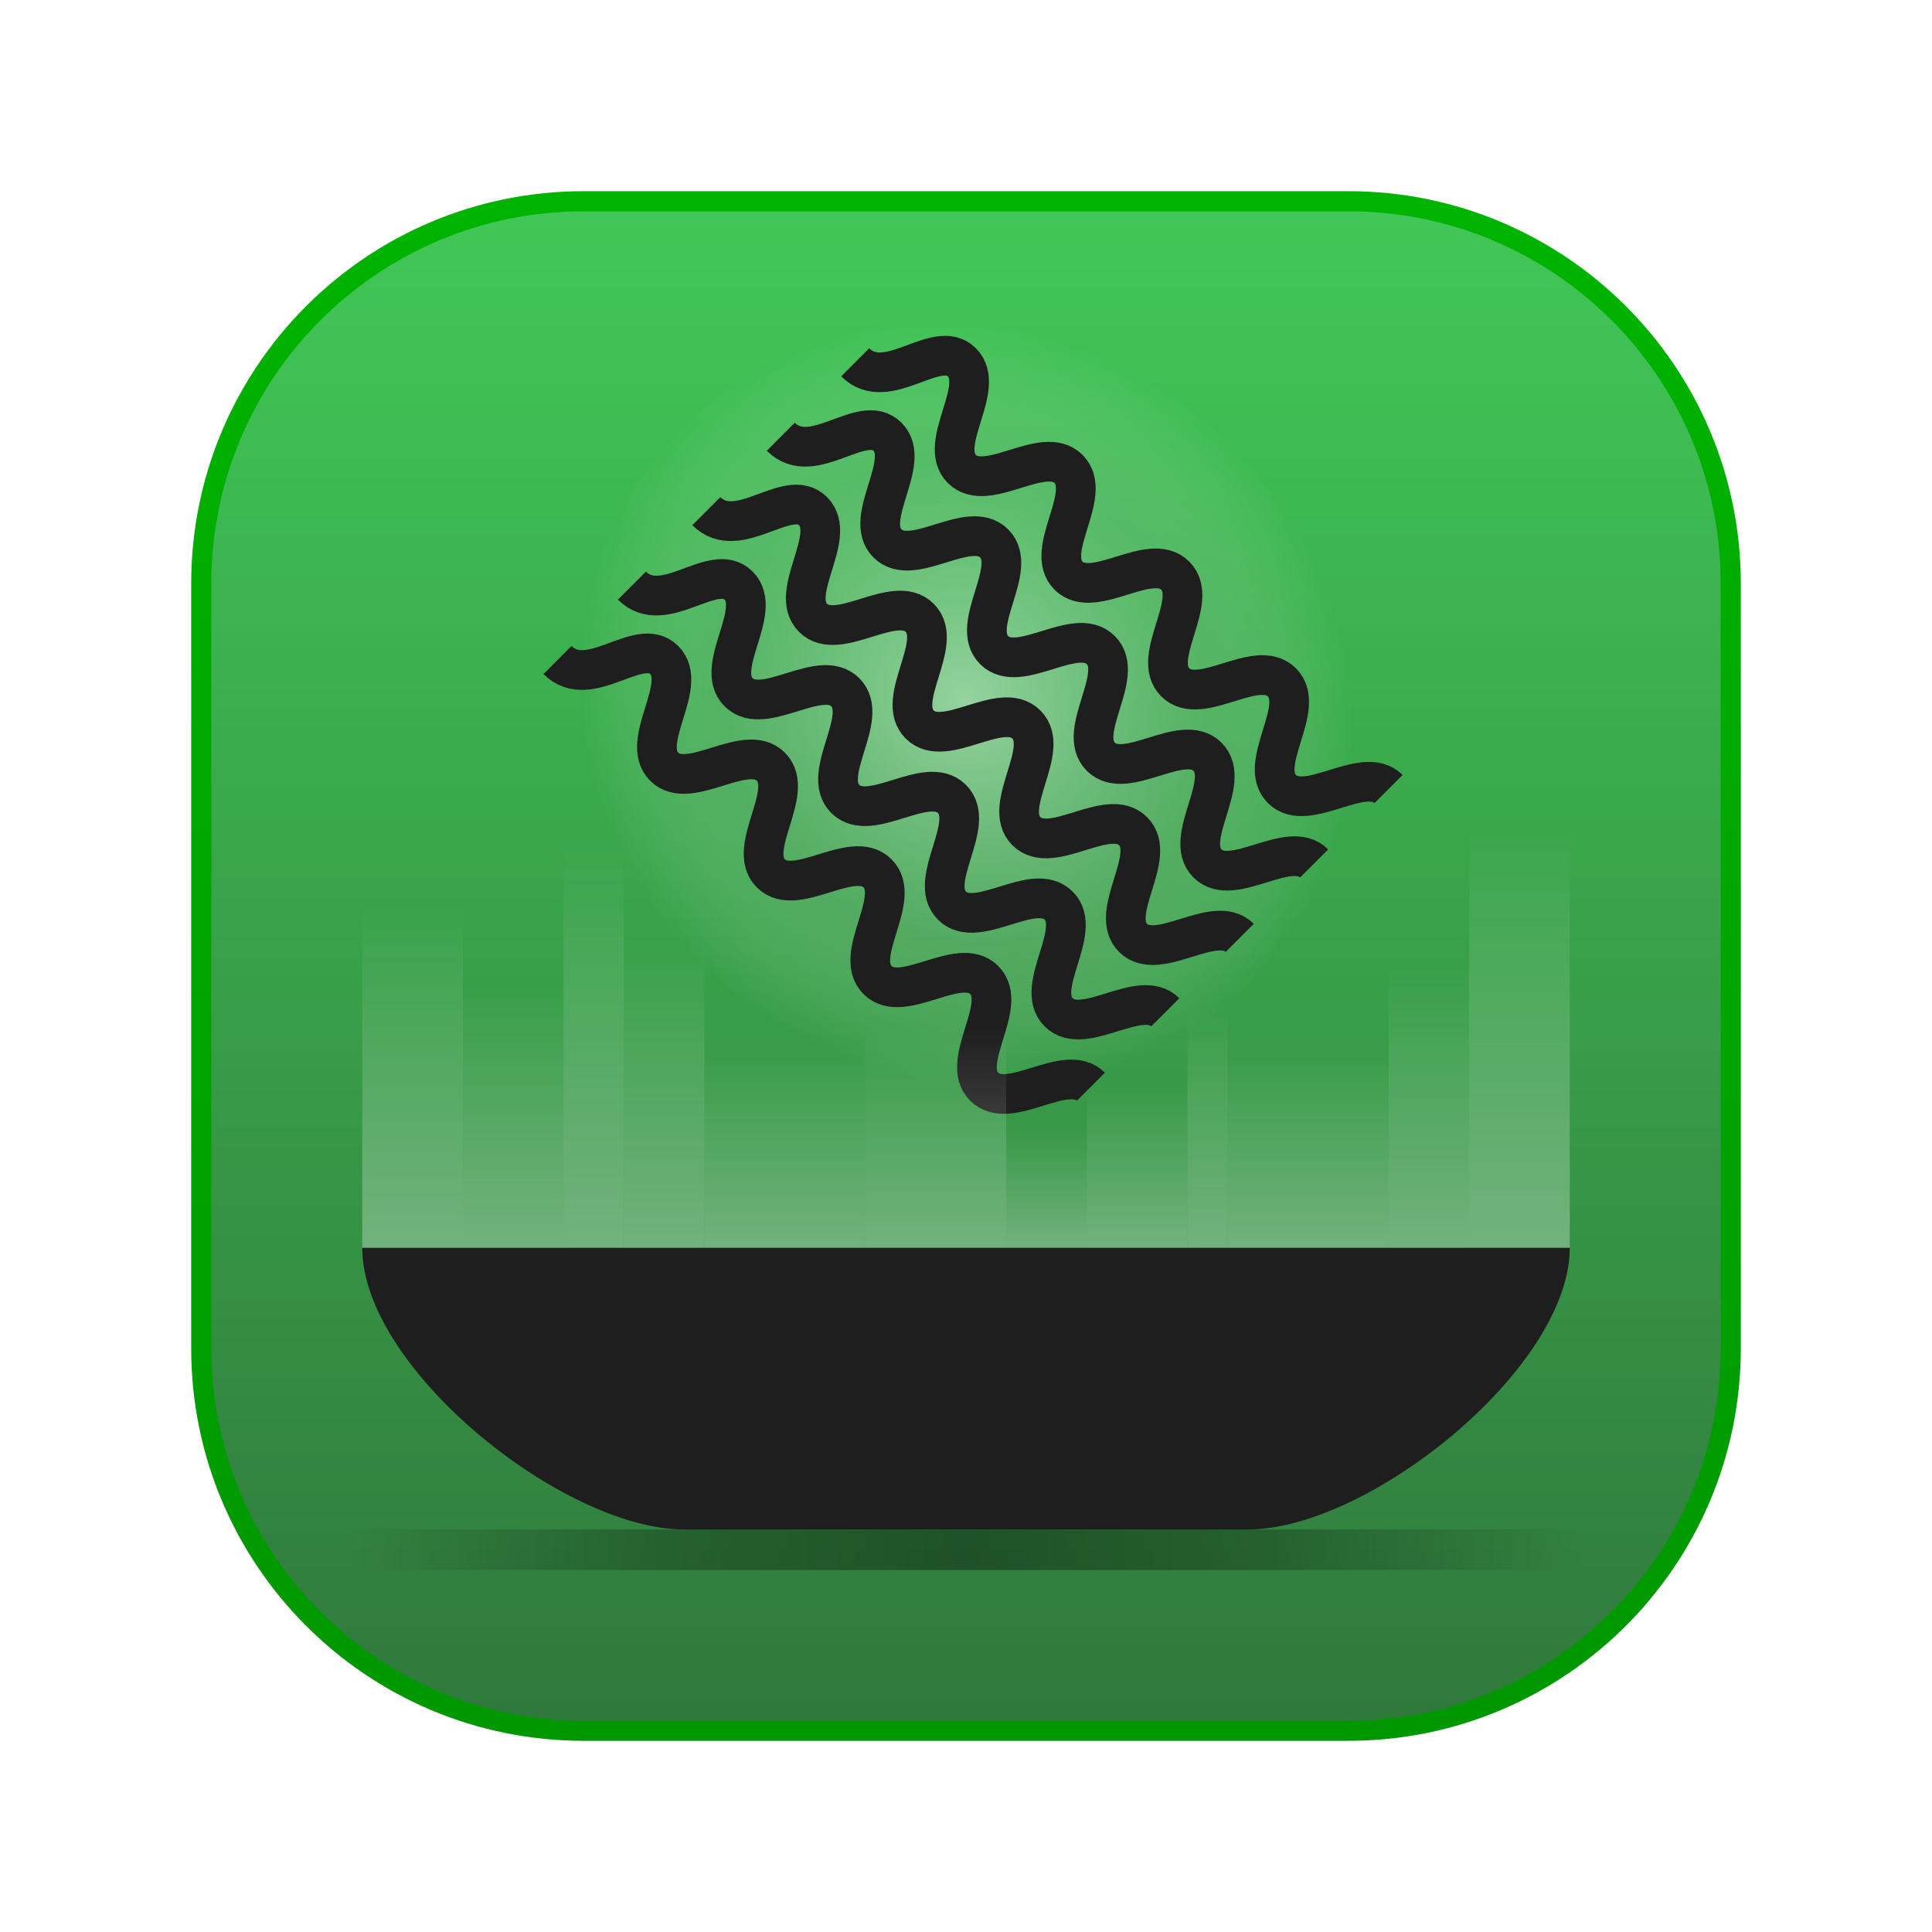
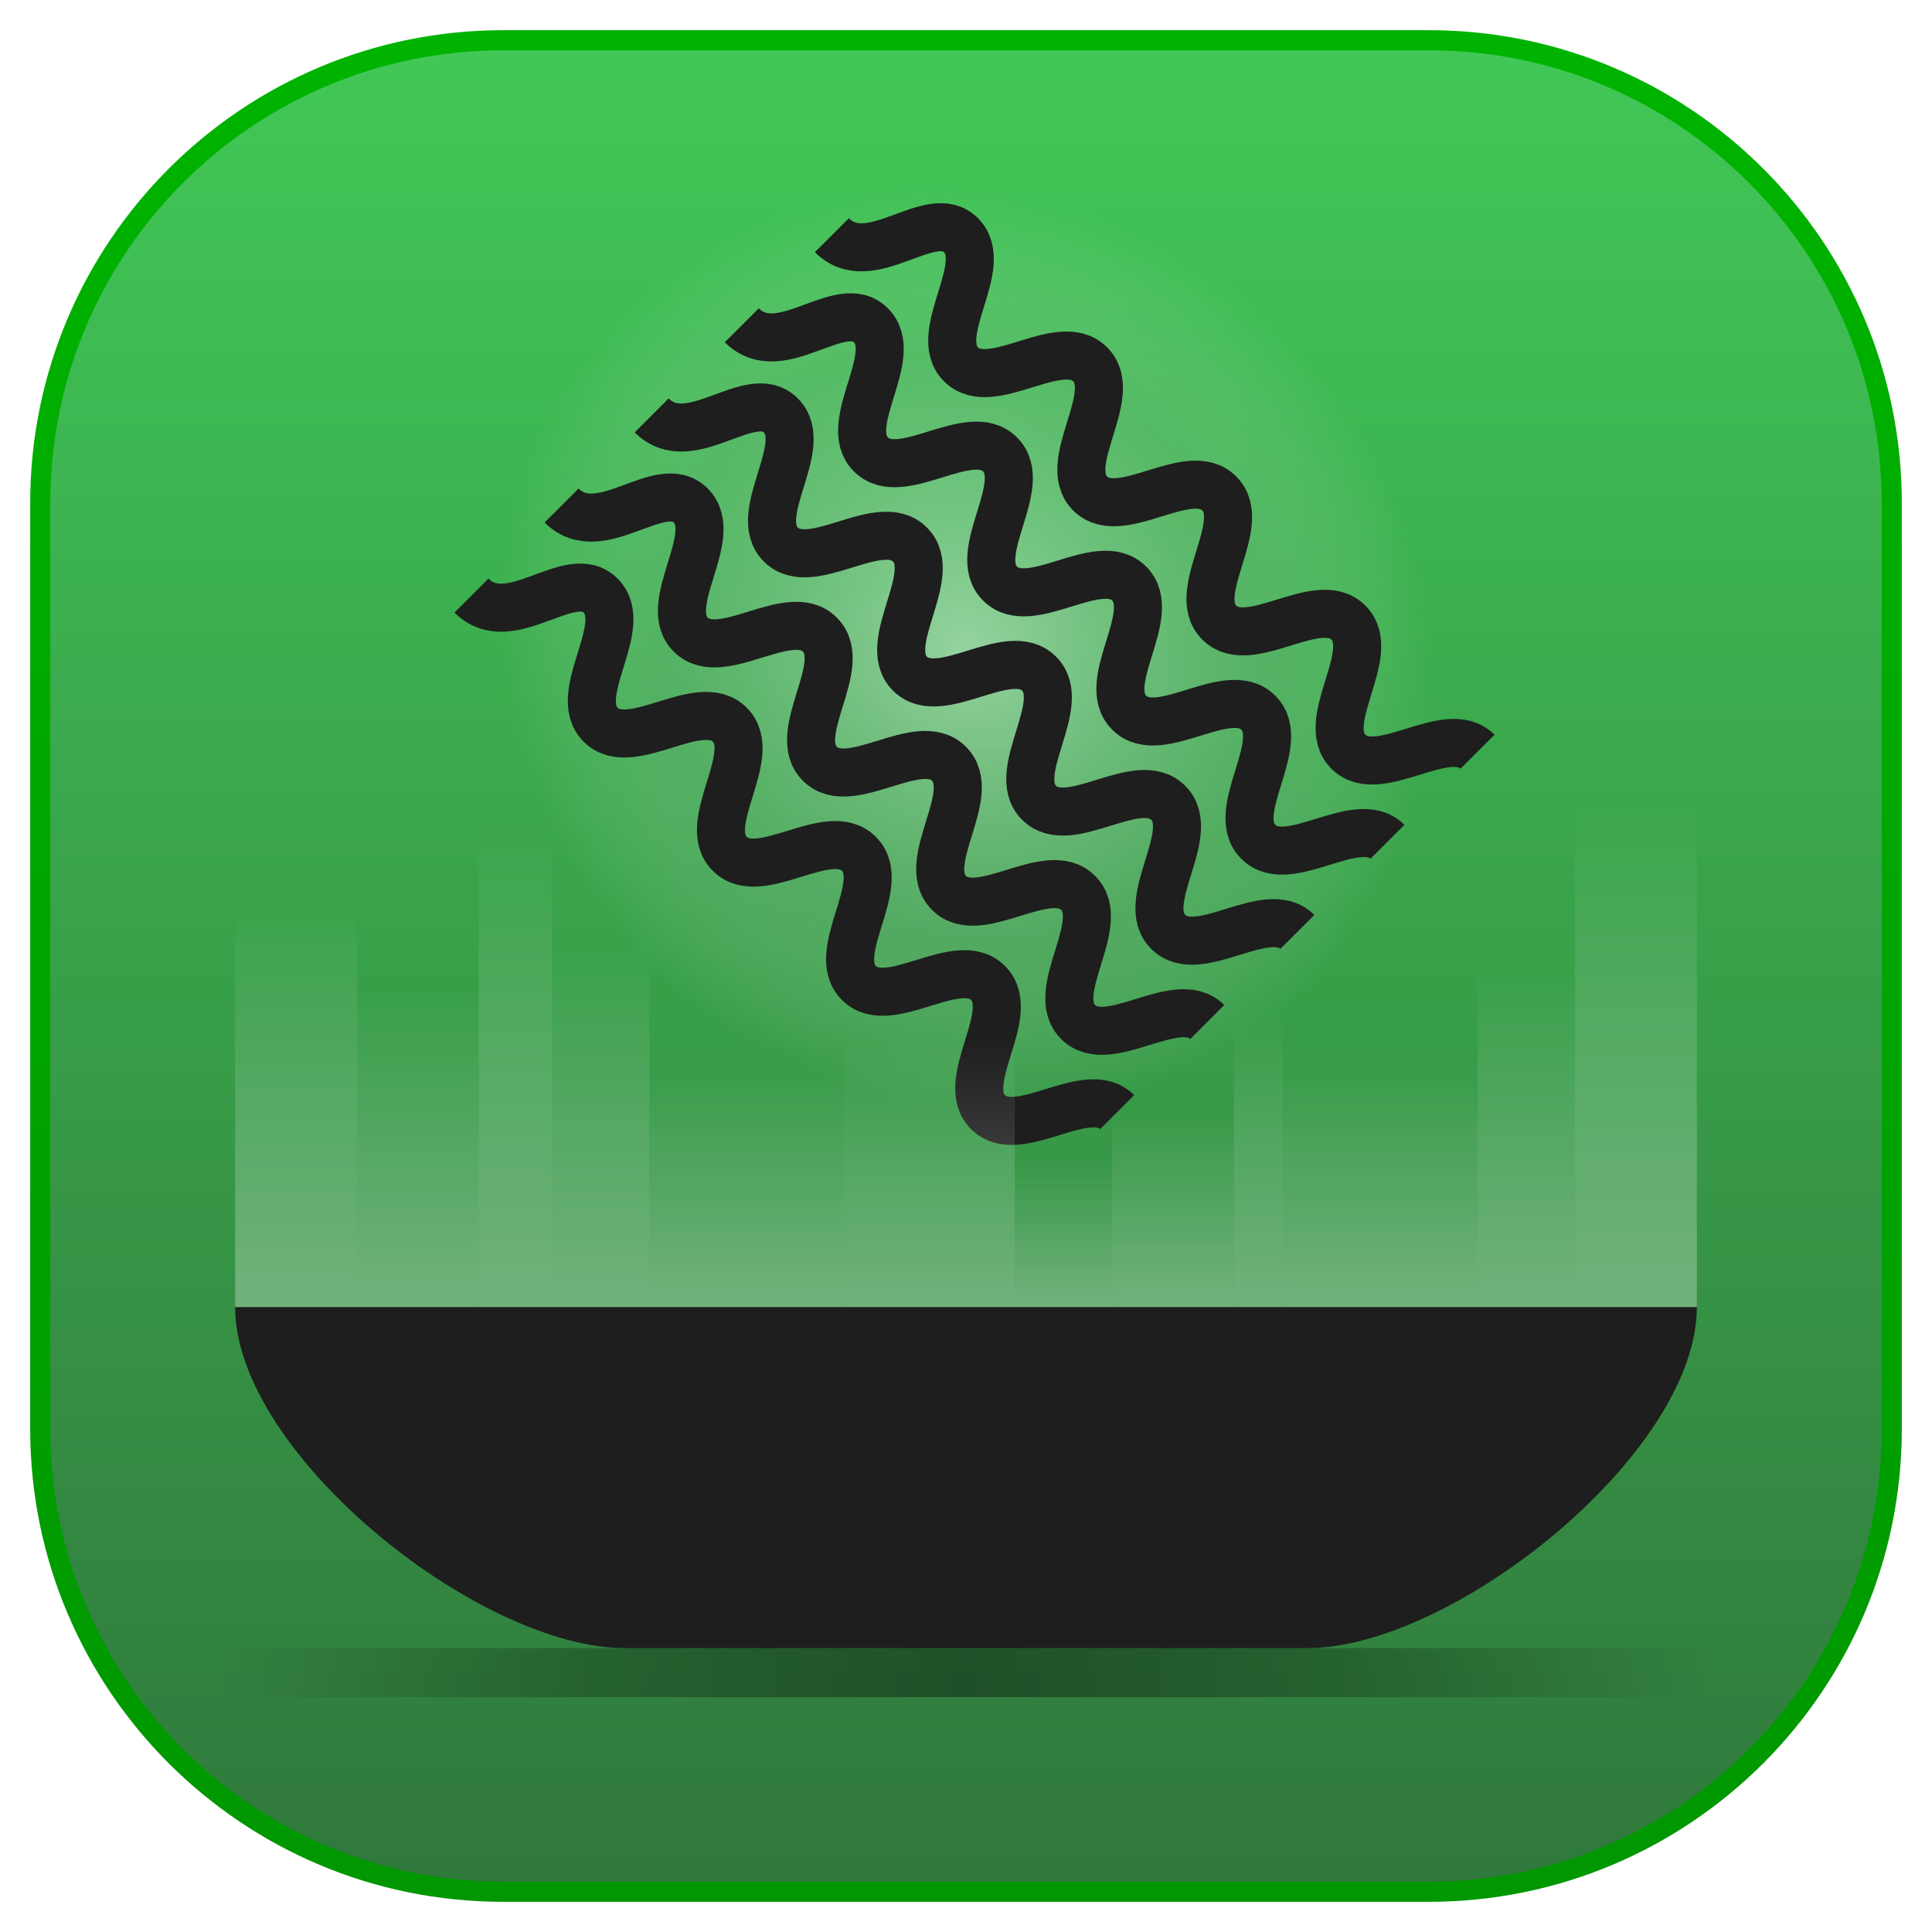
<svg xmlns="http://www.w3.org/2000/svg" xmlns:xlink="http://www.w3.org/1999/xlink" width="480" height="480" id="svg2" version="1.1">
  <defs id="defs4">
    <linearGradient id="linearGradient4303">
      <stop style="stop-color:#ffffff;stop-opacity:0.302" offset="0" id="stop4305" />
      <stop style="stop-color:#ffffff;stop-opacity:0;" offset="1" id="stop4307" />
    </linearGradient>
    <linearGradient id="linearGradient3923">
      <stop style="stop-color:#000000;stop-opacity:0.376;" offset="0" id="stop3925" />
      <stop id="stop4050" offset="0.5" style="stop-color:#000000;stop-opacity:0.251;" />
      <stop style="stop-color:#000000;stop-opacity:0;" offset="1" id="stop3927" />
    </linearGradient>
    <linearGradient id="linearGradient3895">
      <stop id="stop3897" offset="0" style="stop-color:#ffffff;stop-opacity:0.462;" />
      <stop style="stop-color:#9bc2a2;stop-opacity:0.251;" offset="0.643" id="stop3899" />
      <stop id="stop3901" offset="1" style="stop-color:#ffffff;stop-opacity:0" />
    </linearGradient>
    <linearGradient id="linearGradient3883">
      <stop style="stop-color:#ffffff;stop-opacity:0.462;" offset="0" id="stop3885" />
      <stop id="stop3891" offset="0.641" style="stop-color:#9bc2a2;stop-opacity:0.251;" />
      <stop style="stop-color:#ffffff;stop-opacity:0" offset="1" id="stop3887" />
    </linearGradient>
    <linearGradient id="linearGradient3873">
      <stop style="stop-color:#41c857;stop-opacity:1;" offset="0" id="stop3875" />
      <stop style="stop-color:#30783c;stop-opacity:1" offset="1" id="stop3877" />
    </linearGradient>
    <linearGradient id="linearGradient4023">
      <stop style="stop-color:#9ce1a8;stop-opacity:1" offset="0" id="stop4025" />
      <stop style="stop-color:#41c857;stop-opacity:1" offset="1" id="stop4027" />
    </linearGradient>
    <linearGradient id="linearGradient4015">
      <stop style="stop-color:#009600;stop-opacity:1" offset="0" id="stop4017" />
      <stop style="stop-color:#00b400;stop-opacity:1" offset="1" id="stop4019" />
    </linearGradient>
    <linearGradient id="linearGradient4007">
      <stop style="stop-color:#1e1e1e;stop-opacity:1;" offset="0" id="stop4009" />
      <stop style="stop-color:#323232;stop-opacity:1;" offset="1" id="stop4011" />
    </linearGradient>
-     <linearGradient xlink:href="#linearGradient4015" id="linearGradient4021" x1="240" y1="1012.362" x2="240" y2="612.362" gradientUnits="userSpaceOnUse" />
-     <linearGradient xlink:href="#linearGradient3873" id="linearGradient3879" x1="190" y1="622.362" x2="190" y2="1002.362" gradientUnits="userSpaceOnUse" />
+     <linearGradient xlink:href="#linearGradient4015" id="linearGradient4021" x1="240" y1="1012.362" x2="240" y2="612.362" gradientUnits="userSpaceOnUse" gradientTransform="matrix(1.210526,0,0,1.210526,-50.52631,-171.0236)" />
+     <linearGradient xlink:href="#linearGradient3873" id="linearGradient3879" x1="190" y1="622.362" x2="190" y2="1002.362" gradientUnits="userSpaceOnUse" gradientTransform="matrix(1.210526,0,0,1.210526,-50.52631,-171.0236)" />
    <radialGradient xlink:href="#linearGradient3895" id="radialGradient3893" gradientUnits="userSpaceOnUse" gradientTransform="matrix(1.235093,-0.07612276,0.07089426,1.15026,-71.46856,-11.72848)" cx="235.831" cy="186.647" fx="235.831" fy="186.647" r="80" />
-     <radialGradient xlink:href="#linearGradient3923" id="radialGradient3929" cx="261.312" cy="953.407" fx="261.312" fy="953.407" r="136" gradientTransform="matrix(1.12523,0,0,2.630058,-54.03661,-1550.118)" gradientUnits="userSpaceOnUse" />
+     <radialGradient xlink:href="#linearGradient3923" id="radialGradient3929" cx="261.312" cy="953.407" fx="261.312" fy="953.407" r="136" gradientTransform="matrix(1.36212,0,0,3.183754,-115.939,-2047.482)" gradientUnits="userSpaceOnUse" />
    <radialGradient xlink:href="#linearGradient3923-2" id="radialGradient3929-0" cx="261.312" cy="953.407" fx="261.312" fy="953.407" r="136" gradientTransform="matrix(1,0,0,0.5223869,-7.3125,455.3149)" gradientUnits="userSpaceOnUse" />
    <linearGradient id="linearGradient3923-2">
      <stop style="stop-color:#000000;stop-opacity:0.502;" offset="0" id="stop3925-1" />
      <stop id="stop4052" offset="0.5" style="stop-color:#000000;stop-opacity:0.251;" />
      <stop style="stop-color:#000000;stop-opacity:0;" offset="1" id="stop3927-0" />
    </linearGradient>
    <radialGradient r="136" fy="953.407" fx="261.312" cy="953.407" cx="261.312" gradientTransform="matrix(0.8556,0,0,0.5223869,2.068335,457.277)" gradientUnits="userSpaceOnUse" id="radialGradient3946-6" xlink:href="#linearGradient3923-2-2" />
    <linearGradient id="linearGradient3923-2-2">
      <stop style="stop-color:#000000;stop-opacity:0.502;" offset="0" id="stop3925-1-7" />
      <stop id="stop4054" offset="0.5" style="stop-color:#000000;stop-opacity:0.251;" />
      <stop style="stop-color:#000000;stop-opacity:0;" offset="1" id="stop3927-0-5" />
    </linearGradient>
    <radialGradient r="136" fy="953.407" fx="261.312" cy="953.407" cx="261.312" gradientTransform="matrix(0.7510668,0,0,0.5223869,45.59176,459.2525)" gradientUnits="userSpaceOnUse" id="radialGradient3980-5" xlink:href="#linearGradient3923-2-2-2" />
    <linearGradient id="linearGradient3923-2-2-2">
      <stop style="stop-color:#000000;stop-opacity:0.502;" offset="0" id="stop3925-1-7-0" />
      <stop style="stop-color:#000000;stop-opacity:0;" offset="1" id="stop3927-0-5-9" />
    </linearGradient>
    <radialGradient r="136" fy="953.407" fx="261.312" cy="953.407" cx="261.312" gradientTransform="matrix(0.7510668,0,0,0.5223869,45.59176,459.2525)" gradientUnits="userSpaceOnUse" id="radialGradient3980-7" xlink:href="#linearGradient3923-2-2-4" />
    <linearGradient id="linearGradient3923-2-2-4">
      <stop style="stop-color:#000000;stop-opacity:0.502;" offset="0" id="stop3925-1-7-2" />
      <stop id="stop4056" offset="0.5" style="stop-color:#000000;stop-opacity:0.251;" />
      <stop style="stop-color:#000000;stop-opacity:0;" offset="1" id="stop3927-0-5-7" />
    </linearGradient>
    <radialGradient r="136" fy="953.407" fx="261.312" cy="953.407" cx="261.312" gradientTransform="matrix(0.7510668,0,0,0.5223869,38.83006,463.1808)" gradientUnits="userSpaceOnUse" id="radialGradient4014-8-4" xlink:href="#linearGradient3923-2-2-4-6" />
    <linearGradient id="linearGradient3923-2-2-4-6">
      <stop style="stop-color:#000000;stop-opacity:0.502;" offset="0" id="stop3925-1-7-2-6" />
      <stop id="stop4056-3" offset="0.5" style="stop-color:#000000;stop-opacity:0.251;" />
      <stop style="stop-color:#000000;stop-opacity:0;" offset="1" id="stop3927-0-5-7-8" />
    </linearGradient>
    <radialGradient r="136" fy="953.407" fx="261.312" cy="953.407" cx="261.312" gradientTransform="matrix(0.7075195,0,0,0.5223869,53.89364,465.3114)" gradientUnits="userSpaceOnUse" id="radialGradient4074-8" xlink:href="#linearGradient3923-2-2-4-6-8" />
    <linearGradient id="linearGradient3923-2-2-4-6-8">
      <stop style="stop-color:#000000;stop-opacity:0.502;" offset="0" id="stop3925-1-7-2-6-6" />
      <stop id="stop4056-3-1" offset="0.5" style="stop-color:#000000;stop-opacity:0.251;" />
      <stop style="stop-color:#000000;stop-opacity:0;" offset="1" id="stop3927-0-5-7-8-7" />
    </linearGradient>
    <radialGradient r="136" fy="953.407" fx="261.312" cy="953.407" cx="261.312" gradientTransform="matrix(0.6405676,0,0,0.5223869,60.4945,467.3072)" gradientUnits="userSpaceOnUse" id="radialGradient4111-3" xlink:href="#linearGradient3923-2-2-4-6-8-9" />
    <linearGradient id="linearGradient3923-2-2-4-6-8-9">
      <stop style="stop-color:#000000;stop-opacity:0.502;" offset="0" id="stop3925-1-7-2-6-6-2" />
      <stop id="stop4056-3-1-3" offset="0.5" style="stop-color:#000000;stop-opacity:0.251;" />
      <stop style="stop-color:#000000;stop-opacity:0;" offset="1" id="stop3927-0-5-7-8-7-8" />
    </linearGradient>
    <radialGradient r="136" fy="953.407" fx="261.312" cy="953.407" cx="261.312" gradientTransform="matrix(0.6405676,0,0,0.5223869,60.4945,467.3072)" gradientUnits="userSpaceOnUse" id="radialGradient4111-0" xlink:href="#linearGradient3923-2-2-4-6-8-0" />
    <linearGradient id="linearGradient3923-2-2-4-6-8-0">
      <stop style="stop-color:#000000;stop-opacity:0.502;" offset="0" id="stop3925-1-7-2-6-6-3" />
      <stop id="stop4056-3-1-36" offset="0.5" style="stop-color:#000000;stop-opacity:0.251;" />
      <stop style="stop-color:#000000;stop-opacity:0;" offset="1" id="stop3927-0-5-7-8-7-0" />
    </linearGradient>
    <radialGradient r="136" fy="953.407" fx="261.312" cy="953.407" cx="261.312" gradientTransform="matrix(0.3676471,0,0,0.5223869,134.106,471.3094)" gradientUnits="userSpaceOnUse" id="radialGradient4148-5-2" xlink:href="#linearGradient3923-2-2-4-6-8-0-0" />
    <linearGradient id="linearGradient3923-2-2-4-6-8-0-0">
      <stop style="stop-color:#000000;stop-opacity:0.502;" offset="0" id="stop3925-1-7-2-6-6-3-0" />
      <stop id="stop4056-3-1-36-4" offset="0.5" style="stop-color:#000000;stop-opacity:0.251;" />
      <stop style="stop-color:#000000;stop-opacity:0;" offset="1" id="stop3927-0-5-7-8-7-0-7" />
    </linearGradient>
    <radialGradient r="136" fy="953.407" fx="261.312" cy="953.407" cx="261.312" gradientTransform="matrix(0.3676471,0,0,0.5223869,142.2171,473.3039)" gradientUnits="userSpaceOnUse" id="radialGradient4204-4" xlink:href="#linearGradient3923-2-2-4-6-8-0-0-8" />
    <linearGradient id="linearGradient3923-2-2-4-6-8-0-0-8">
      <stop style="stop-color:#000000;stop-opacity:0.502;" offset="0" id="stop3925-1-7-2-6-6-3-0-1" />
      <stop id="stop4056-3-1-36-4-3" offset="0.5" style="stop-color:#000000;stop-opacity:0.251;" />
      <stop style="stop-color:#000000;stop-opacity:0;" offset="1" id="stop3927-0-5-7-8-7-0-7-1" />
    </linearGradient>
    <radialGradient xlink:href="#linearGradient3923-8" id="radialGradient3929-5" cx="261.312" cy="953.407" fx="261.312" fy="953.407" r="136" gradientTransform="matrix(1.12523,0,0,1.31413,-54.03661,-298.0223)" gradientUnits="userSpaceOnUse" />
    <linearGradient id="linearGradient3923-8">
      <stop style="stop-color:#000000;stop-opacity:0.502;" offset="0" id="stop3925-8" />
      <stop id="stop4050-7" offset="0.5" style="stop-color:#000000;stop-opacity:0.251;" />
      <stop style="stop-color:#000000;stop-opacity:0;" offset="1" id="stop3927-5" />
    </linearGradient>
-     <linearGradient xlink:href="#linearGradient4303" id="linearGradient4309" x1="100" y1="310" x2="100" y2="225" gradientUnits="userSpaceOnUse" gradientTransform="matrix(1.25,0,0,1,-22.5,572.3622)" />
+     <linearGradient xlink:href="#linearGradient4303" id="linearGradient4309" x1="100" y1="310" x2="100" y2="225" gradientUnits="userSpaceOnUse" gradientTransform="matrix(1.513158,0,0,1.210526,-77.76316,521.8359)" />
    <linearGradient xlink:href="#linearGradient4303-6" id="linearGradient4309-1" x1="100" y1="310" x2="100" y2="225" gradientUnits="userSpaceOnUse" gradientTransform="matrix(1.25,0,0,1,-22.5,572.3622)" />
    <linearGradient id="linearGradient4303-6">
      <stop style="stop-color:#ffffff;stop-opacity:0.302" offset="0" id="stop4305-5" />
      <stop style="stop-color:#ffffff;stop-opacity:0;" offset="1" id="stop4307-3" />
    </linearGradient>
-     <linearGradient y2="225" x2="100" y1="310" x1="100" gradientTransform="matrix(1.25,0,0,1.235294,252.5,499.421)" gradientUnits="userSpaceOnUse" id="linearGradient4326" xlink:href="#linearGradient4303-6" />
+     <linearGradient y2="225" x2="100" y1="310" x1="100" gradientTransform="matrix(1.513158,0,0,1.495356,255.1316,433.5386)" gradientUnits="userSpaceOnUse" id="linearGradient4326" xlink:href="#linearGradient4303-6" />
    <linearGradient xlink:href="#linearGradient4303-3" id="linearGradient4309-4" x1="100" y1="310" x2="100" y2="225" gradientUnits="userSpaceOnUse" gradientTransform="matrix(1.25,0,0,1,-22.5,572.3622)" />
    <linearGradient id="linearGradient4303-3">
      <stop style="stop-color:#ffffff;stop-opacity:0.302" offset="0" id="stop4305-0" />
      <stop style="stop-color:#ffffff;stop-opacity:0;" offset="1" id="stop4307-1" />
    </linearGradient>
-     <linearGradient y2="225" x2="100" y1="310" x1="100" gradientTransform="matrix(1,0,0,0.8235294,255,627.068)" gradientUnits="userSpaceOnUse" id="linearGradient4326-9" xlink:href="#linearGradient4303-3" />
+     <linearGradient y2="225" x2="100" y1="310" x1="100" gradientTransform="matrix(1.210526,0,0,0.9969041,258.1579,588.0588)" gradientUnits="userSpaceOnUse" id="linearGradient4326-9" xlink:href="#linearGradient4303-3" />
    <linearGradient xlink:href="#linearGradient4303-65" id="linearGradient4309-3" x1="100" y1="310" x2="100" y2="225" gradientUnits="userSpaceOnUse" gradientTransform="matrix(1.25,0,0,1,-22.5,572.3622)" />
    <linearGradient id="linearGradient4303-65">
      <stop style="stop-color:#ffffff;stop-opacity:0.302" offset="0" id="stop4305-56" />
      <stop style="stop-color:#ffffff;stop-opacity:0;" offset="1" id="stop4307-6" />
    </linearGradient>
-     <linearGradient y2="225" x2="100" y1="310" x1="100" gradientTransform="matrix(2,0,0,0.5882353,125,700.0092)" gradientUnits="userSpaceOnUse" id="linearGradient4326-8" xlink:href="#linearGradient4303-65" />
+     <linearGradient y2="225" x2="100" y1="310" x1="100" gradientTransform="matrix(2.421053,0,0,0.7120743,100.7895,676.356)" gradientUnits="userSpaceOnUse" id="linearGradient4326-8" xlink:href="#linearGradient4303-65" />
    <linearGradient xlink:href="#linearGradient4303-8" id="linearGradient4309-16" x1="100" y1="310" x2="100" y2="225" gradientUnits="userSpaceOnUse" gradientTransform="matrix(1.25,0,0,1,-22.5,572.3622)" />
    <linearGradient id="linearGradient4303-8">
      <stop style="stop-color:#ffffff;stop-opacity:0.302" offset="0" id="stop4305-9" />
      <stop style="stop-color:#ffffff;stop-opacity:0;" offset="1" id="stop4307-0" />
    </linearGradient>
-     <linearGradient y2="225" x2="100" y1="310" x1="100" gradientTransform="matrix(0.5,0,0,0.7058824,250,663.5386)" gradientUnits="userSpaceOnUse" id="linearGradient4326-3" xlink:href="#linearGradient4303-8" />
+     <linearGradient y2="225" x2="100" y1="310" x1="100" gradientTransform="matrix(0.6052632,0,0,0.8544892,252.1053,632.2074)" gradientUnits="userSpaceOnUse" id="linearGradient4326-3" xlink:href="#linearGradient4303-8" />
    <linearGradient xlink:href="#linearGradient4303-33" id="linearGradient4309-2" x1="100" y1="310" x2="100" y2="225" gradientUnits="userSpaceOnUse" gradientTransform="matrix(1.25,0,0,1,-22.5,572.3622)" />
    <linearGradient id="linearGradient4303-33">
      <stop style="stop-color:#ffffff;stop-opacity:0.302" offset="0" id="stop4305-1" />
      <stop style="stop-color:#ffffff;stop-opacity:0;" offset="1" id="stop4307-4" />
    </linearGradient>
-     <linearGradient y2="225" x2="100" y1="310" x1="100" gradientTransform="matrix(0.75,0,0,1.176471,72.5,517.6563)" gradientUnits="userSpaceOnUse" id="linearGradient4326-88" xlink:href="#linearGradient4303-33" />
+     <linearGradient y2="225" x2="100" y1="310" x1="100" gradientTransform="matrix(0.9078947,0,0,1.424149,37.23684,455.6129)" gradientUnits="userSpaceOnUse" id="linearGradient4326-88" xlink:href="#linearGradient4303-33" />
    <linearGradient xlink:href="#linearGradient4303-4" id="linearGradient4309-25" x1="100" y1="310" x2="100" y2="225" gradientUnits="userSpaceOnUse" gradientTransform="matrix(1.25,0,0,1,-22.5,572.3622)" />
    <linearGradient id="linearGradient4303-4">
      <stop style="stop-color:#ffffff;stop-opacity:0.302" offset="0" id="stop4305-4" />
      <stop style="stop-color:#ffffff;stop-opacity:0;" offset="1" id="stop4307-8" />
    </linearGradient>
-     <linearGradient y2="225" x2="100" y1="310" x1="100" gradientTransform="matrix(2,0,0,0.5882353,-5,700.0092)" gradientUnits="userSpaceOnUse" id="linearGradient4326-94" xlink:href="#linearGradient4303-4" />
+     <linearGradient y2="225" x2="100" y1="310" x1="100" gradientTransform="matrix(2.421053,0,0,0.7120743,-56.57895,676.356)" gradientUnits="userSpaceOnUse" id="linearGradient4326-94" xlink:href="#linearGradient4303-4" />
    <linearGradient xlink:href="#linearGradient4303-7" id="linearGradient4309-0" x1="100" y1="310" x2="100" y2="225" gradientUnits="userSpaceOnUse" gradientTransform="matrix(1.25,0,0,1,-22.5,572.3622)" />
    <linearGradient id="linearGradient4303-7">
      <stop style="stop-color:#ffffff;stop-opacity:0.302" offset="0" id="stop4305-8" />
      <stop style="stop-color:#ffffff;stop-opacity:0;" offset="1" id="stop4307-31" />
    </linearGradient>
-     <linearGradient y2="225" x2="100" y1="310" x1="100" gradientTransform="matrix(1.75,0,0,0.6470588,57.5,681.7739)" gradientUnits="userSpaceOnUse" id="linearGradient4326-0" xlink:href="#linearGradient4303-7" />
+     <linearGradient y2="225" x2="100" y1="310" x1="100" gradientTransform="matrix(2.118421,0,0,0.7832817,19.07895,654.2817)" gradientUnits="userSpaceOnUse" id="linearGradient4326-0" xlink:href="#linearGradient4303-7" />
    <linearGradient xlink:href="#linearGradient4303-5" id="linearGradient4309-48" x1="100" y1="310" x2="100" y2="225" gradientUnits="userSpaceOnUse" gradientTransform="matrix(1.25,0,0,1,-22.5,572.3622)" />
    <linearGradient id="linearGradient4303-5">
      <stop style="stop-color:#ffffff;stop-opacity:0.302" offset="0" id="stop4305-53" />
      <stop style="stop-color:#ffffff;stop-opacity:0;" offset="1" id="stop4307-33" />
    </linearGradient>
-     <linearGradient y2="225" x2="100" y1="310" x1="100" gradientTransform="matrix(1.25,0,0,0.4705883,157.5,736.4798)" gradientUnits="userSpaceOnUse" id="linearGradient4326-1" xlink:href="#linearGradient4303-5" />
+     <linearGradient y2="225" x2="100" y1="310" x1="100" gradientTransform="matrix(1.513158,0,0,0.5696595,140.1316,720.5046)" gradientUnits="userSpaceOnUse" id="linearGradient4326-1" xlink:href="#linearGradient4303-5" />
    <linearGradient xlink:href="#linearGradient4303-654" id="linearGradient4309-21" x1="100" y1="310" x2="100" y2="225" gradientUnits="userSpaceOnUse" gradientTransform="matrix(1.25,0,0,1,-22.5,572.3622)" />
    <linearGradient id="linearGradient4303-654">
      <stop style="stop-color:#ffffff;stop-opacity:0.302" offset="0" id="stop4305-93" />
      <stop style="stop-color:#ffffff;stop-opacity:0;" offset="1" id="stop4307-9" />
    </linearGradient>
-     <linearGradient y2="225" x2="100" y1="310" x1="100" gradientTransform="matrix(1,0,0,0.3529412,160,772.9504)" gradientUnits="userSpaceOnUse" id="linearGradient4326-2" xlink:href="#linearGradient4303-654" />
+     <linearGradient y2="225" x2="100" y1="310" x1="100" gradientTransform="matrix(1.210526,0,0,0.4272446,143.1579,764.6532)" gradientUnits="userSpaceOnUse" id="linearGradient4326-2" xlink:href="#linearGradient4303-654" />
    <linearGradient xlink:href="#linearGradient4303-74" id="linearGradient4309-37" x1="100" y1="310" x2="100" y2="225" gradientUnits="userSpaceOnUse" gradientTransform="matrix(1.25,0,0,1,-22.5,572.3622)" />
    <linearGradient id="linearGradient4303-74">
      <stop style="stop-color:#ffffff;stop-opacity:0.302" offset="0" id="stop4305-6" />
      <stop style="stop-color:#ffffff;stop-opacity:0;" offset="1" id="stop4307-7" />
    </linearGradient>
-     <linearGradient y2="225" x2="100" y1="310" x1="100" gradientTransform="matrix(1.25,0,0,0.7647059,2.5,645.3033)" gradientUnits="userSpaceOnUse" id="linearGradient4326-82" xlink:href="#linearGradient4303-74" />
+     <linearGradient y2="225" x2="100" y1="310" x1="100" gradientTransform="matrix(1.513158,0,0,0.9256967,-47.5,610.1331)" gradientUnits="userSpaceOnUse" id="linearGradient4326-82" xlink:href="#linearGradient4303-74" />
    <linearGradient xlink:href="#linearGradient4303-9" id="linearGradient4309-42" x1="100" y1="310" x2="100" y2="225" gradientUnits="userSpaceOnUse" gradientTransform="matrix(1.25,0,0,1,-22.5,572.3622)" />
    <linearGradient id="linearGradient4303-9">
      <stop style="stop-color:#ffffff;stop-opacity:0.302" offset="0" id="stop4305-54" />
      <stop style="stop-color:#ffffff;stop-opacity:0;" offset="1" id="stop4307-70" />
    </linearGradient>
-     <linearGradient y2="225" x2="100" y1="310" x1="100" gradientTransform="matrix(1,0,0,0.882353,65,608.8328)" gradientUnits="userSpaceOnUse" id="linearGradient4326-4" xlink:href="#linearGradient4303-9" />
+     <linearGradient y2="225" x2="100" y1="310" x1="100" gradientTransform="matrix(1.210526,0,0,1.068112,28.15789,565.9845)" gradientUnits="userSpaceOnUse" id="linearGradient4326-4" xlink:href="#linearGradient4303-9" />
  </defs>
  <g id="layer1" transform="translate(0,-572.3622)">
-     <rect style="fill:url(#linearGradient3879);fill-opacity:1;stroke:url(#linearGradient4021);stroke-opacity:1;stroke-width:5;stroke-miterlimit:4;stroke-dasharray:none" id="rect3004" width="380" height="380" x="50" y="622.362" rx="95" ry="95" />
-     <path style="fill:#1e1e1e;fill-opacity:1;stroke:none" d="m 90,882.362 300,0 c 0,30 -50,70 -80,70 l -140,0 c -30,0 -80,-40 -80,-70 z" id="path3788" />
-     <path style="fill:url(#radialGradient3893);fill-opacity:1;stroke:none" id="path3881" d="m 370.746,190 c 0,70.94 -58.537,128.448 -130.746,128.448 -72.209,0 -130.746,-57.508 -130.746,-128.448 0,-70.94 58.537,-128.448 130.746,-128.448 72.209,0 130.746,57.508 130.746,128.448 z" transform="matrix(0.7177842,0.6962656,-0.6962656,0.7177842,201.5472,452.3073)" />
-     <path id="path3842" d="m 138.507,736.337 c 7.951,7.951 20.257,-6.247 26.504,0 6.247,6.247 -6.247,20.257 0,26.504 6.247,6.247 20.257,-6.247 26.504,0 6.247,6.247 -6.247,20.257 0,26.504 6.247,6.247 20.257,-6.247 26.504,0 6.247,6.247 -6.247,20.257 0,26.504 6.247,6.247 20.257,-6.247 26.504,0 6.247,6.247 -6.247,20.257 0,26.504 6.247,6.247 20.257,-6.247 26.504,0" style="fill:none;stroke:#1e1e1e;stroke-width:9.862;stroke-linecap:butt;stroke-linejoin:miter;stroke-miterlimit:4;stroke-opacity:1;stroke-dasharray:none" />
-     <path id="path3842-5" d="m 156.998,717.846 c 7.951,7.951 20.257,-6.247 26.504,0 6.247,6.247 -6.247,20.257 0,26.504 6.247,6.247 20.257,-6.247 26.504,0 6.247,6.247 -6.247,20.257 0,26.504 6.247,6.247 20.257,-6.247 26.504,0 6.247,6.247 -6.247,20.257 0,26.504 6.247,6.247 20.257,-6.247 26.504,0 6.247,6.247 -6.247,20.257 0,26.504 6.247,6.247 20.257,-6.247 26.504,0" style="fill:none;stroke:#1e1e1e;stroke-width:9.862;stroke-linecap:butt;stroke-linejoin:miter;stroke-miterlimit:4;stroke-opacity:1;stroke-dasharray:none" />
-     <path id="path3842-3" d="m 175.489,699.355 c 7.951,7.951 20.257,-6.247 26.504,0 6.247,6.247 -6.247,20.257 0,26.504 6.247,6.247 20.257,-6.247 26.504,0 6.247,6.247 -6.247,20.257 0,26.504 6.247,6.247 20.257,-6.247 26.504,0 6.247,6.247 -6.247,20.257 0,26.504 6.247,6.247 20.257,-6.247 26.504,0 6.247,6.247 -6.247,20.257 0,26.504 6.247,6.247 20.257,-6.247 26.504,0" style="fill:none;stroke:#1e1e1e;stroke-width:9.862;stroke-linecap:butt;stroke-linejoin:miter;stroke-miterlimit:4;stroke-opacity:1;stroke-dasharray:none" />
-     <path id="path3842-4" d="m 193.98,680.864 c 7.951,7.951 20.257,-6.247 26.504,0 6.247,6.247 -6.247,20.257 0,26.504 6.247,6.247 20.257,-6.247 26.504,0 6.247,6.247 -6.247,20.257 0,26.504 6.247,6.247 20.257,-6.247 26.504,0 6.247,6.247 -6.247,20.257 0,26.504 6.247,6.247 20.257,-6.247 26.504,0 6.247,6.247 -6.247,20.257 0,26.504 6.247,6.247 20.257,-6.247 26.504,0" style="fill:none;stroke:#1e1e1e;stroke-width:9.862;stroke-linecap:butt;stroke-linejoin:miter;stroke-miterlimit:4;stroke-opacity:1;stroke-dasharray:none" />
-     <path id="path3842-6" d="m 212.471,662.373 c 7.951,7.951 20.257,-6.247 26.504,0 6.247,6.247 -6.247,20.257 0,26.504 6.247,6.247 20.257,-6.247 26.504,0 6.247,6.247 -6.247,20.257 0,26.504 6.247,6.247 20.257,-6.247 26.504,0 6.247,6.247 -6.247,20.257 0,26.504 6.247,6.247 20.257,-6.247 26.504,0 6.247,6.247 -6.247,20.257 0,26.504 6.247,6.247 20.257,-6.247 26.504,0" style="fill:none;stroke:#1e1e1e;stroke-width:9.862;stroke-linecap:butt;stroke-linejoin:miter;stroke-miterlimit:4;stroke-opacity:1;stroke-dasharray:none" />
-     <rect style="fill:url(#radialGradient3929);fill-opacity:1;stroke:none" id="rect3903" width="306.062" height="10.069" x="86.969" y="952.362" rx="0" ry="0" />
-     <rect style="fill:url(#linearGradient4309);fill-opacity:1;stroke:none" id="rect4301" width="25" height="85" x="90" y="797.362" />
-     <rect style="fill:url(#linearGradient4326);fill-opacity:1;stroke:none" id="rect4301-5" width="25" height="105" x="365" y="777.362" />
-     <rect style="fill:url(#linearGradient4326-9);fill-opacity:1;stroke:none" id="rect4301-1" width="20" height="70" x="345" y="812.362" />
-     <rect style="fill:url(#linearGradient4326-8);fill-opacity:1;stroke:none" id="rect4301-0" width="40" height="50" x="305" y="832.362" />
-     <rect style="fill:url(#linearGradient4326-3);fill-opacity:1;stroke:none" id="rect4301-2" width="10" height="60" x="295" y="822.362" />
-     <rect style="fill:url(#linearGradient4326-88);fill-opacity:1;stroke:none" id="rect4301-6" width="15" height="100" x="140" y="782.362" />
-     <rect style="fill:url(#linearGradient4326-94);fill-opacity:1;stroke:none" id="rect4301-14" width="40" height="50" x="175" y="832.362" />
-     <rect style="fill:url(#linearGradient4326-0);fill-opacity:1;stroke:none" id="rect4301-3" width="35" height="55" x="215" y="827.362" />
-     <rect style="fill:url(#linearGradient4326-1);fill-opacity:1;stroke:none" id="rect4301-8" width="25" height="40" x="270" y="842.362" />
-     <rect style="fill:url(#linearGradient4326-2);fill-opacity:1;stroke:none" id="rect4301-12" width="20" height="30" x="250" y="852.362" />
-     <rect style="fill:url(#linearGradient4326-82);fill-opacity:1;stroke:none" id="rect4301-4" width="25" height="65" x="115" y="817.362" />
-     <rect style="fill:url(#linearGradient4326-4);fill-opacity:1;stroke:none" id="rect4301-35" width="20" height="75" x="155" y="807.362" />
+     <rect style="fill:url(#linearGradient3879);fill-opacity:1;stroke:url(#linearGradient4021);stroke-width:5;stroke-miterlimit:4;stroke-opacity:1;stroke-dasharray:none" id="rect3004" width="460" height="460" x="10" y="582.362" rx="115" ry="115" />
+     <path style="fill:#1e1e1e;fill-opacity:1;stroke:none" d="m 58.421,897.099 363.158,0 c 0,36.316 -60.526,84.737 -96.842,84.737 l -169.474,0 c -36.316,0 -96.842,-48.421 -96.842,-84.737 z" id="path3788" />
+     <path style="fill:url(#radialGradient3893);fill-opacity:1;stroke:none" id="path3881" d="m 370.746,190 a 130.746,128.448 0 1 1 -261.492,0 130.746,128.448 0 1 1 261.492,0 z" transform="matrix(0.8688967,0.8428478,-0.8428479,0.8688967,193.4519,376.5063)" />
+     <path id="path3842" d="m 117.14,720.331 c 9.625,9.625 24.521,-7.562 32.083,0 7.562,7.562 -7.562,24.521 0,32.083 7.562,7.562 24.521,-7.562 32.083,0 7.562,7.562 -7.562,24.521 0,32.083 7.562,7.562 24.521,-7.562 32.083,0 7.562,7.562 -7.562,24.521 0,32.083 7.562,7.562 24.521,-7.562 32.083,0 7.562,7.562 -7.562,24.521 0,32.083 7.562,7.562 24.521,-7.562 32.083,0" style="fill:none;stroke:#1e1e1e;stroke-width:11.938;stroke-linecap:butt;stroke-linejoin:miter;stroke-miterlimit:4;stroke-opacity:1;stroke-dasharray:none" />
+     <path id="path3842-5" d="m 139.524,697.948 c 9.625,9.625 24.521,-7.562 32.083,0 7.562,7.562 -7.562,24.521 0,32.083 7.562,7.562 24.521,-7.562 32.083,0 7.562,7.562 -7.562,24.521 0,32.083 7.562,7.562 24.521,-7.562 32.083,0 7.562,7.562 -7.562,24.521 0,32.083 7.562,7.562 24.521,-7.562 32.083,0 7.562,7.562 -7.562,24.521 0,32.083 7.562,7.562 24.521,-7.562 32.083,0" style="fill:none;stroke:#1e1e1e;stroke-width:11.938;stroke-linecap:butt;stroke-linejoin:miter;stroke-miterlimit:4;stroke-opacity:1;stroke-dasharray:none" />
+     <path id="path3842-3" d="m 161.908,675.564 c 9.625,9.625 24.521,-7.562 32.083,0 7.562,7.562 -7.562,24.521 0,32.083 7.562,7.562 24.521,-7.562 32.083,0 7.562,7.562 -7.562,24.521 0,32.083 7.562,7.562 24.521,-7.562 32.083,0 7.562,7.562 -7.562,24.521 0,32.083 7.562,7.562 24.521,-7.562 32.083,0 7.562,7.562 -7.562,24.521 0,32.083 7.562,7.562 24.521,-7.562 32.083,0" style="fill:none;stroke:#1e1e1e;stroke-width:11.938;stroke-linecap:butt;stroke-linejoin:miter;stroke-miterlimit:4;stroke-opacity:1;stroke-dasharray:none" />
+     <path id="path3842-4" d="m 184.292,653.18 c 9.625,9.625 24.521,-7.562 32.083,0 7.562,7.562 -7.562,24.521 0,32.083 7.562,7.562 24.521,-7.562 32.083,0 7.562,7.562 -7.562,24.521 0,32.083 7.562,7.562 24.521,-7.562 32.083,0 7.562,7.562 -7.562,24.521 0,32.083 7.562,7.562 24.521,-7.562 32.083,0 7.562,7.562 -7.562,24.521 0,32.083 7.562,7.562 24.521,-7.562 32.083,0" style="fill:none;stroke:#1e1e1e;stroke-width:11.938;stroke-linecap:butt;stroke-linejoin:miter;stroke-miterlimit:4;stroke-opacity:1;stroke-dasharray:none" />
+     <path id="path3842-6" d="m 206.675,630.796 c 9.625,9.625 24.521,-7.562 32.083,0 7.562,7.562 -7.562,24.521 0,32.083 7.562,7.562 24.521,-7.562 32.083,0 7.562,7.562 -7.562,24.521 0,32.083 7.562,7.562 24.521,-7.562 32.083,0 7.562,7.562 -7.562,24.521 0,32.083 7.562,7.562 24.521,-7.562 32.083,0 7.562,7.562 -7.562,24.521 0,32.083 7.562,7.562 24.521,-7.562 32.083,0" style="fill:none;stroke:#1e1e1e;stroke-width:11.938;stroke-linecap:butt;stroke-linejoin:miter;stroke-miterlimit:4;stroke-opacity:1;stroke-dasharray:none" />
+     <rect style="fill:url(#radialGradient3929);fill-opacity:1;stroke:none" id="rect3903" width="370.497" height="12.189" x="54.752" y="981.836" rx="0" ry="0" />
+     <rect style="fill:url(#linearGradient4309);fill-opacity:1;stroke:none" id="rect4301" width="30.263" height="102.895" x="58.421" y="794.204" />
+     <rect style="fill:url(#linearGradient4326);fill-opacity:1;stroke:none" id="rect4301-5" width="30.263" height="127.105" x="391.316" y="769.994" />
+     <rect style="fill:url(#linearGradient4326-9);fill-opacity:1;stroke:none" id="rect4301-1" width="24.211" height="84.737" x="367.105" y="812.362" />
+     <rect style="fill:url(#linearGradient4326-8);fill-opacity:1;stroke:none" id="rect4301-0" width="48.421" height="60.526" x="318.684" y="836.573" />
+     <rect style="fill:url(#linearGradient4326-3);fill-opacity:1;stroke:none" id="rect4301-2" width="12.105" height="72.632" x="306.579" y="824.467" />
+     <rect style="fill:url(#linearGradient4326-88);fill-opacity:1;stroke:none" id="rect4301-6" width="18.158" height="121.053" x="118.947" y="776.046" />
+     <rect style="fill:url(#linearGradient4326-94);fill-opacity:1;stroke:none" id="rect4301-14" width="48.421" height="60.526" x="161.316" y="836.573" />
+     <rect style="fill:url(#linearGradient4326-0);fill-opacity:1;stroke:none" id="rect4301-3" width="42.368" height="66.579" x="209.737" y="830.52" />
+     <rect style="fill:url(#linearGradient4326-1);fill-opacity:1;stroke:none" id="rect4301-8" width="30.263" height="48.421" x="276.316" y="848.678" />
+     <rect style="fill:url(#linearGradient4326-2);fill-opacity:1;stroke:none" id="rect4301-12" width="24.211" height="36.316" x="252.105" y="860.783" />
+     <rect style="fill:url(#linearGradient4326-82);fill-opacity:1;stroke:none" id="rect4301-4" width="30.263" height="78.684" x="88.684" y="818.415" />
+     <rect style="fill:url(#linearGradient4326-4);fill-opacity:1;stroke:none" id="rect4301-35" width="24.211" height="90.789" x="137.105" y="806.31" />
  </g>
</svg>
